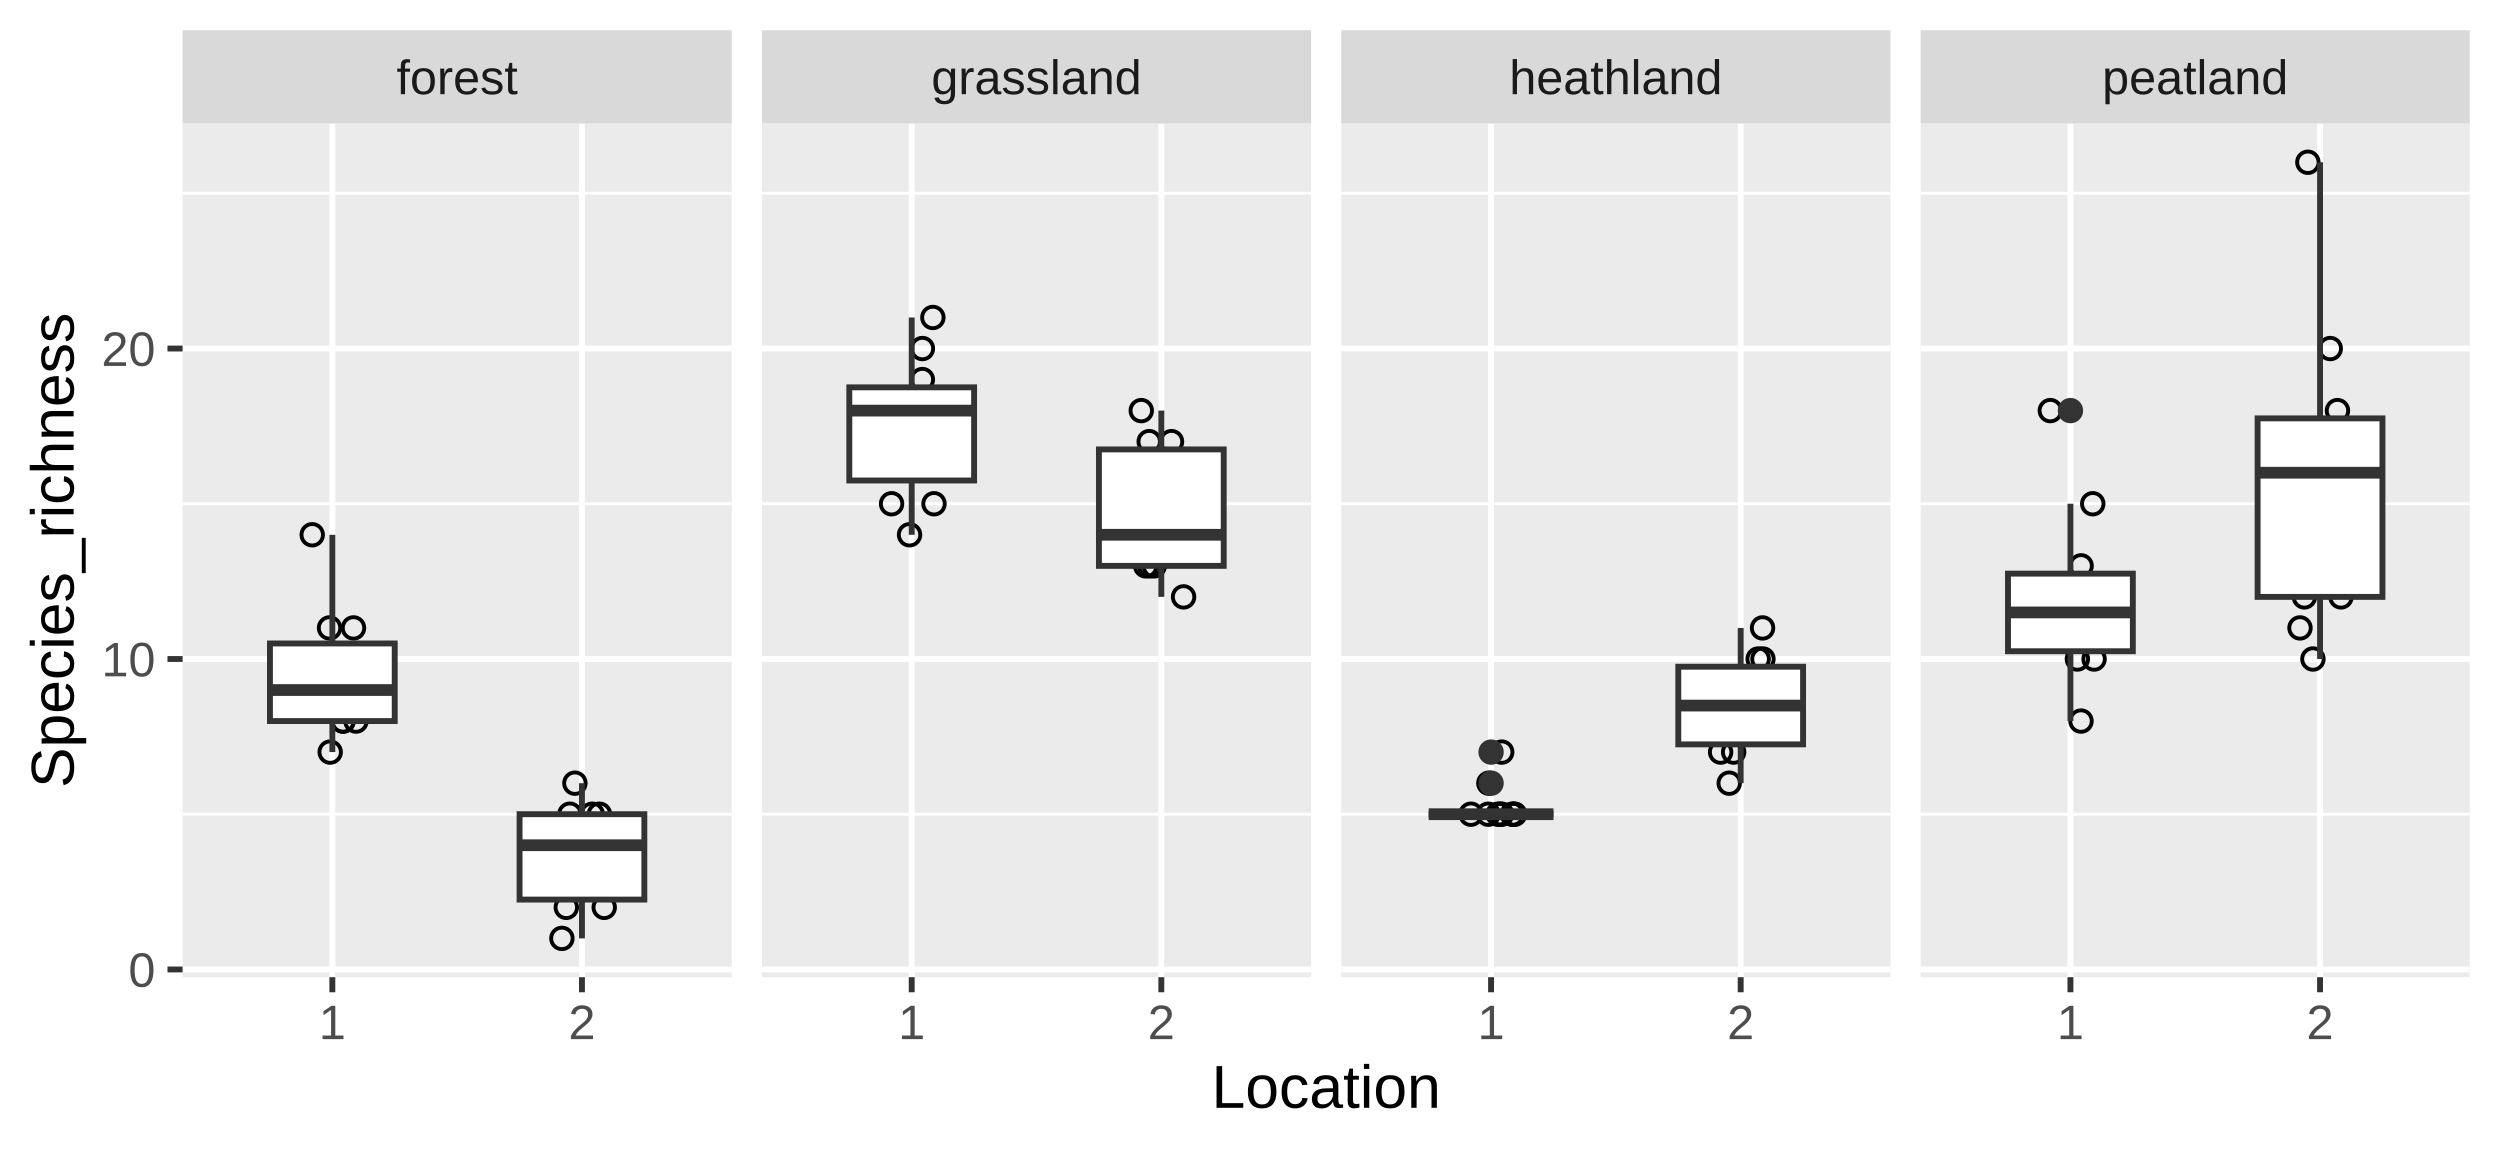
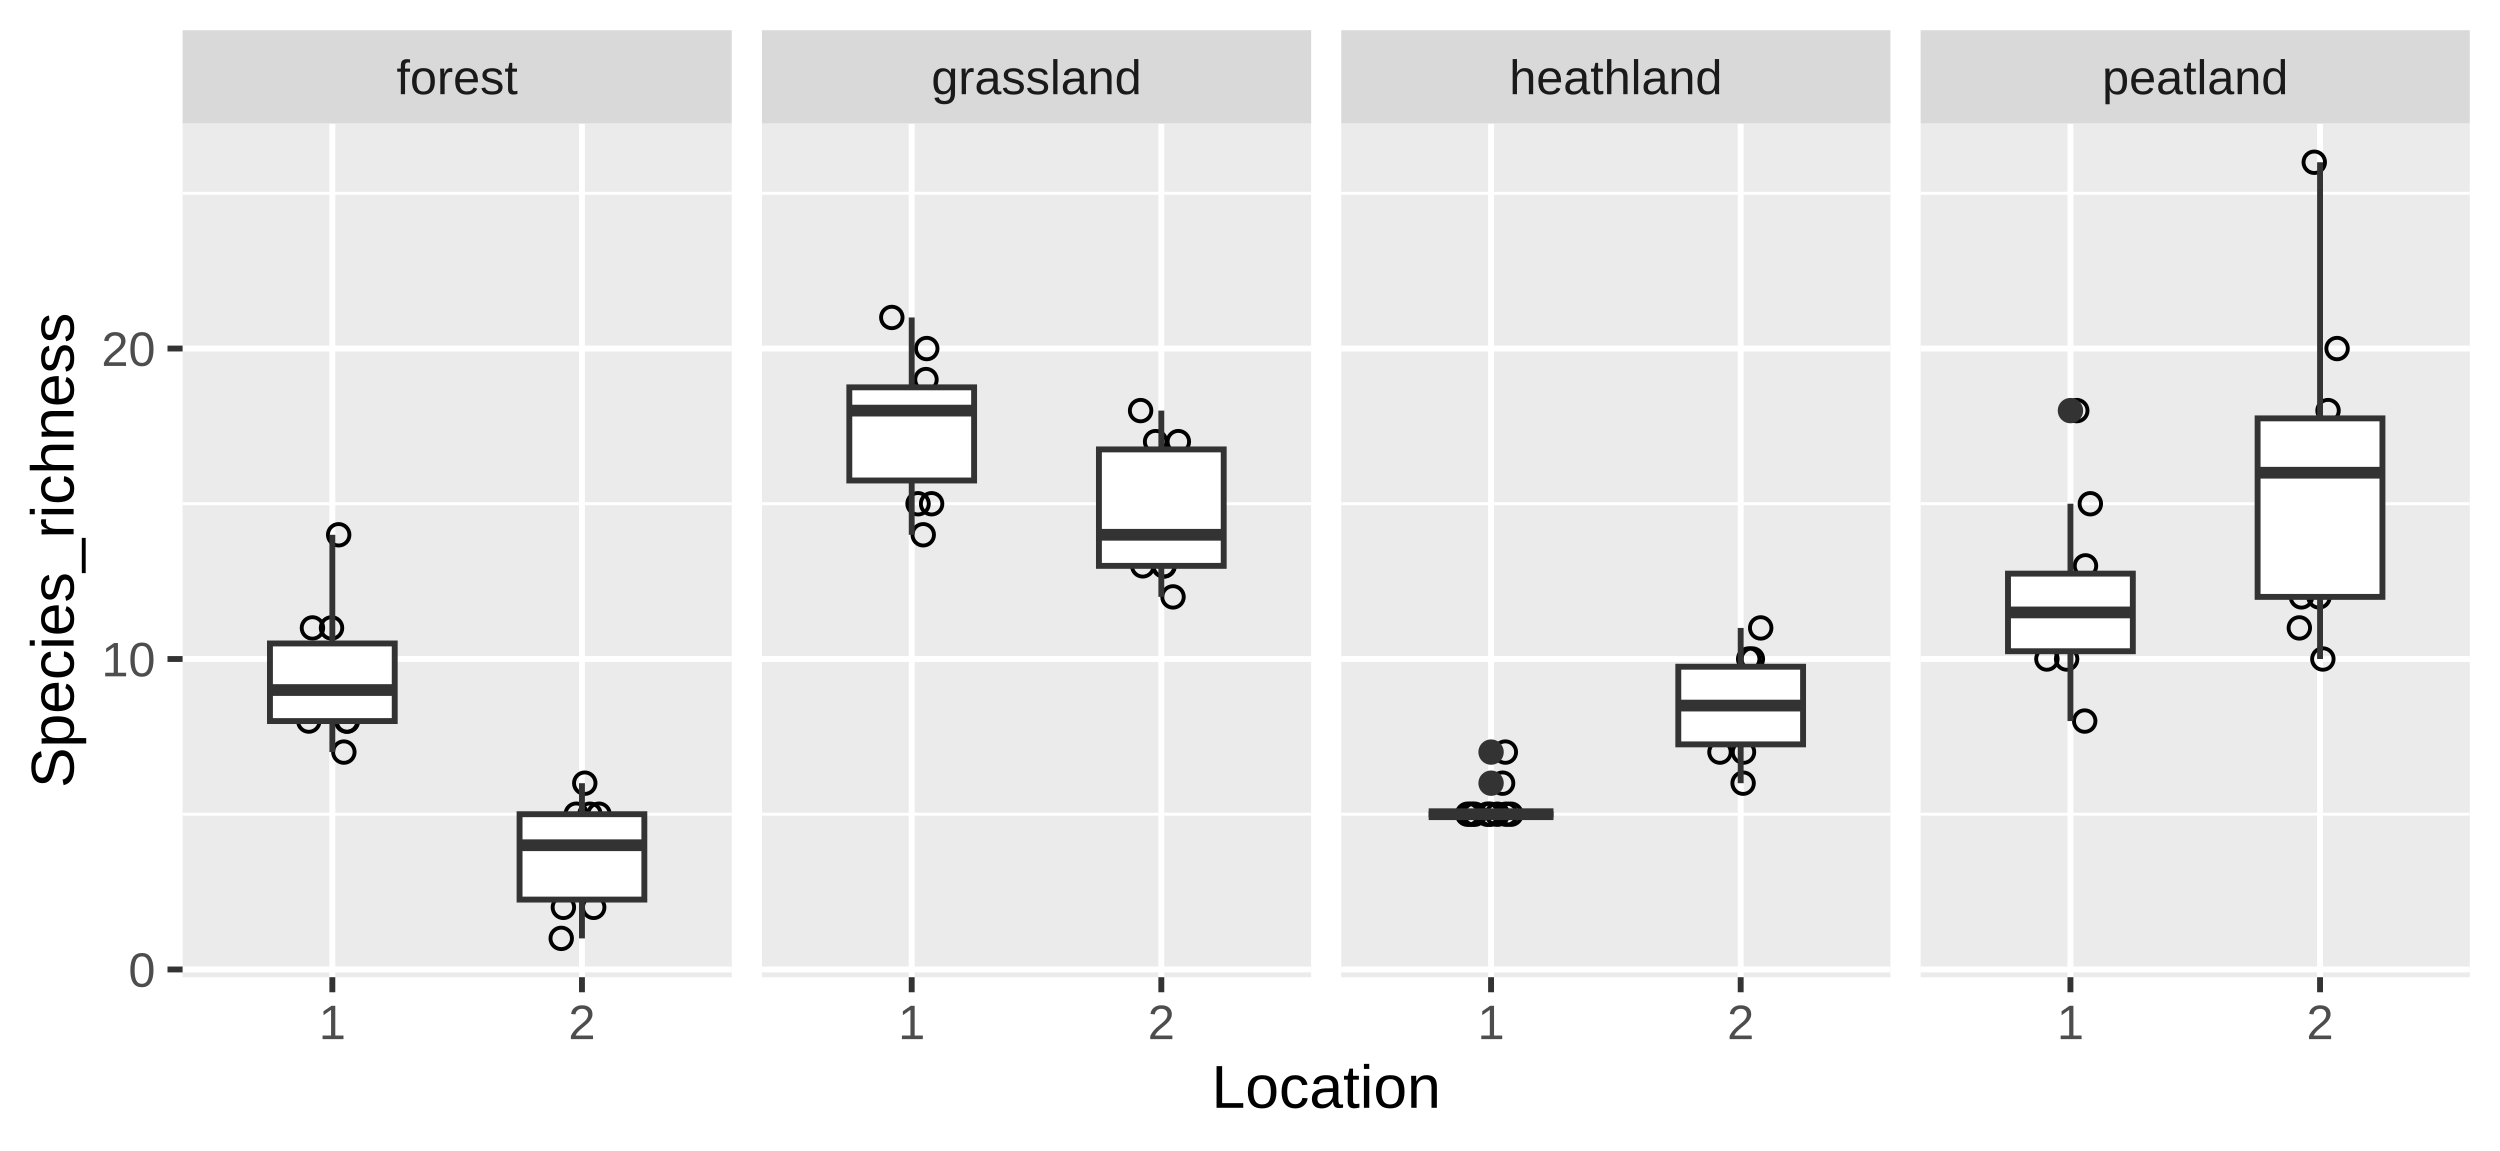
<svg xmlns="http://www.w3.org/2000/svg" width="453.60pt" height="208.80pt" viewBox="0 0 453.60 208.80">
  <g class="svglite">
    <defs>
      <style type="text/css">
    .svglite line, .svglite polyline, .svglite polygon, .svglite path, .svglite rect, .svglite circle {
      fill: none;
      stroke: #000000;
      stroke-linecap: round;
      stroke-linejoin: round;
      stroke-miterlimit: 10.00;
    }
    .svglite text {
      white-space: pre;
    }
    .svglite g.glyphgroup path {
      fill: inherit;
      stroke: none;
    }
  </style>
    </defs>
    <rect width="100%" height="100%" style="stroke: none; fill: #FFFFFF;" />
    <defs>
      <clipPath id="cpMC4wMHw0NTMuNjB8MC4wMHwyMDguODA=">
        <rect x="0.00" y="0.00" width="453.60" height="208.80" />
      </clipPath>
    </defs>
    <g clip-path="url(#cpMC4wMHw0NTMuNjB8MC4wMHwyMDguODA=)">
      <rect x="0" y="0.00" width="453.60" height="208.80" style="stroke-width: 1.07; stroke: #FFFFFF; fill: #FFFFFF;" />
    </g>
    <defs>
      <clipPath id="cpMzMuMTN8MTMyLjc3fDIyLjQwfDE3Ny4zMA==">
        <rect x="33.13" y="22.40" width="99.64" height="154.91" />
      </clipPath>
    </defs>
    <g clip-path="url(#cpMzMuMTN8MTMyLjc3fDIyLjQwfDE3Ny4zMA==)">
      <rect x="33.13" y="22.40" width="99.64" height="154.91" style="stroke-width: 1.07; stroke: none; fill: #EBEBEB;" />
      <polyline points="33.13,147.73 132.77,147.73 " style="stroke-width: 0.53; stroke: #FFFFFF; stroke-linecap: butt;" />
      <polyline points="33.13,91.40 132.77,91.40 " style="stroke-width: 0.53; stroke: #FFFFFF; stroke-linecap: butt;" />
      <polyline points="33.13,35.07 132.77,35.07 " style="stroke-width: 0.53; stroke: #FFFFFF; stroke-linecap: butt;" />
      <polyline points="33.13,175.90 132.77,175.90 " style="stroke-width: 1.07; stroke: #FFFFFF; stroke-linecap: butt;" />
      <polyline points="33.13,119.57 132.77,119.57 " style="stroke-width: 1.07; stroke: #FFFFFF; stroke-linecap: butt;" />
      <polyline points="33.13,63.24 132.77,63.24 " style="stroke-width: 1.07; stroke: #FFFFFF; stroke-linecap: butt;" />
      <polyline points="60.30,177.30 60.30,22.40 " style="stroke-width: 1.07; stroke: #FFFFFF; stroke-linecap: butt;" />
      <polyline points="105.59,177.30 105.59,22.40 " style="stroke-width: 1.07; stroke: #FFFFFF; stroke-linecap: butt;" />
-       <circle cx="59.79" cy="113.93" r="1.95" style="stroke-width: 0.71;" />
-       <circle cx="61.56" cy="125.20" r="1.95" style="stroke-width: 0.71;" />
-       <circle cx="64.14" cy="113.93" r="1.95" style="stroke-width: 0.71;" />
-       <circle cx="56.65" cy="97.03" r="1.95" style="stroke-width: 0.71;" />
-       <circle cx="64.35" cy="125.20" r="1.95" style="stroke-width: 0.71;" />
-       <circle cx="62.23" cy="130.83" r="1.95" style="stroke-width: 0.71;" />
-       <circle cx="62.24" cy="130.83" r="1.95" style="stroke-width: 0.71;" />
-       <circle cx="61.95" cy="125.20" r="1.95" style="stroke-width: 0.71;" />
-       <circle cx="59.91" cy="136.46" r="1.95" style="stroke-width: 0.71;" />
-       <circle cx="64.59" cy="130.83" r="1.95" style="stroke-width: 0.71;" />
-       <circle cx="103.39" cy="147.73" r="1.95" style="stroke-width: 0.71;" />
-       <circle cx="108.76" cy="147.73" r="1.95" style="stroke-width: 0.71;" />
-       <circle cx="109.40" cy="153.36" r="1.95" style="stroke-width: 0.71;" />
-       <circle cx="107.45" cy="147.73" r="1.95" style="stroke-width: 0.71;" />
-       <circle cx="101.95" cy="170.26" r="1.95" style="stroke-width: 0.71;" />
-       <circle cx="109.57" cy="159.00" r="1.95" style="stroke-width: 0.71;" />
-       <circle cx="109.63" cy="164.63" r="1.95" style="stroke-width: 0.71;" />
-       <circle cx="102.75" cy="164.63" r="1.95" style="stroke-width: 0.71;" />
-       <circle cx="104.31" cy="142.10" r="1.95" style="stroke-width: 0.71;" />
-       <circle cx="103.51" cy="153.36" r="1.95" style="stroke-width: 0.71;" />
+       <circle cx="60.15" cy="113.93" r="1.95" style="stroke-width: 0.71;" />
+       <circle cx="59.62" cy="125.20" r="1.95" style="stroke-width: 0.71;" />
+       <circle cx="56.69" cy="113.93" r="1.95" style="stroke-width: 0.71;" />
+       <circle cx="61.45" cy="97.03" r="1.95" style="stroke-width: 0.71;" />
+       <circle cx="63.92" cy="125.20" r="1.95" style="stroke-width: 0.71;" />
+       <circle cx="62.89" cy="130.83" r="1.95" style="stroke-width: 0.71;" />
+       <circle cx="63.04" cy="130.83" r="1.95" style="stroke-width: 0.71;" />
+       <circle cx="57.32" cy="125.20" r="1.95" style="stroke-width: 0.71;" />
+       <circle cx="62.39" cy="136.46" r="1.95" style="stroke-width: 0.71;" />
+       <circle cx="56.03" cy="130.83" r="1.95" style="stroke-width: 0.71;" />
+       <circle cx="104.55" cy="147.73" r="1.95" style="stroke-width: 0.71;" />
+       <circle cx="107.04" cy="147.73" r="1.95" style="stroke-width: 0.71;" />
+       <circle cx="105.40" cy="153.36" r="1.95" style="stroke-width: 0.71;" />
+       <circle cx="108.68" cy="147.73" r="1.95" style="stroke-width: 0.71;" />
+       <circle cx="101.83" cy="170.26" r="1.95" style="stroke-width: 0.71;" />
+       <circle cx="109.22" cy="159.00" r="1.95" style="stroke-width: 0.71;" />
+       <circle cx="107.72" cy="164.63" r="1.95" style="stroke-width: 0.71;" />
+       <circle cx="102.22" cy="164.63" r="1.95" style="stroke-width: 0.71;" />
+       <circle cx="106.10" cy="142.10" r="1.95" style="stroke-width: 0.71;" />
+       <circle cx="106.04" cy="153.36" r="1.95" style="stroke-width: 0.71;" />
      <line x1="60.30" y1="116.75" x2="60.30" y2="97.03" style="stroke-width: 1.07; stroke: #333333; stroke-linecap: butt;" />
      <line x1="60.30" y1="130.83" x2="60.30" y2="136.46" style="stroke-width: 1.07; stroke: #333333; stroke-linecap: butt;" />
      <polygon points="48.98,116.75 48.98,130.83 71.62,130.83 71.62,116.75 48.98,116.75 " style="stroke-width: 1.07; stroke: #333333; stroke-linecap: butt; stroke-linejoin: miter; fill: #FFFFFF;" />
      <line x1="48.98" y1="125.20" x2="71.62" y2="125.20" style="stroke-width: 2.13; stroke: #333333; stroke-linecap: butt; stroke-linejoin: miter;" />
      <line x1="105.59" y1="147.73" x2="105.59" y2="142.10" style="stroke-width: 1.07; stroke: #333333; stroke-linecap: butt;" />
      <line x1="105.59" y1="163.22" x2="105.59" y2="170.26" style="stroke-width: 1.07; stroke: #333333; stroke-linecap: butt;" />
      <polygon points="94.27,147.73 94.27,163.22 116.91,163.22 116.91,147.73 94.27,147.73 " style="stroke-width: 1.07; stroke: #333333; stroke-linecap: butt; stroke-linejoin: miter; fill: #FFFFFF;" />
      <line x1="94.27" y1="153.36" x2="116.91" y2="153.36" style="stroke-width: 2.13; stroke: #333333; stroke-linecap: butt; stroke-linejoin: miter;" />
    </g>
    <g clip-path="url(#cpMC4wMHw0NTMuNjB8MC4wMHwyMDguODA=)">
</g>
    <defs>
      <clipPath id="cpMTM4LjI1fDIzNy44OHwyMi40MHwxNzcuMzA=">
        <rect x="138.25" y="22.40" width="99.64" height="154.91" />
      </clipPath>
    </defs>
    <g clip-path="url(#cpMTM4LjI1fDIzNy44OHwyMi40MHwxNzcuMzA=)">
      <rect x="138.25" y="22.40" width="99.64" height="154.91" style="stroke-width: 1.07; stroke: none; fill: #EBEBEB;" />
      <polyline points="138.25,147.73 237.88,147.73 " style="stroke-width: 0.53; stroke: #FFFFFF; stroke-linecap: butt;" />
      <polyline points="138.25,91.40 237.88,91.40 " style="stroke-width: 0.53; stroke: #FFFFFF; stroke-linecap: butt;" />
      <polyline points="138.25,35.07 237.88,35.07 " style="stroke-width: 0.53; stroke: #FFFFFF; stroke-linecap: butt;" />
      <polyline points="138.25,175.90 237.88,175.90 " style="stroke-width: 1.07; stroke: #FFFFFF; stroke-linecap: butt;" />
      <polyline points="138.25,119.57 237.88,119.57 " style="stroke-width: 1.07; stroke: #FFFFFF; stroke-linecap: butt;" />
      <polyline points="138.25,63.24 237.88,63.24 " style="stroke-width: 1.07; stroke: #FFFFFF; stroke-linecap: butt;" />
      <polyline points="165.42,177.30 165.42,22.40 " style="stroke-width: 1.07; stroke: #FFFFFF; stroke-linecap: butt;" />
      <polyline points="210.71,177.30 210.71,22.40 " style="stroke-width: 1.07; stroke: #FFFFFF; stroke-linecap: butt;" />
-       <circle cx="164.91" cy="74.50" r="1.95" style="stroke-width: 0.71;" />
-       <circle cx="166.68" cy="74.50" r="1.95" style="stroke-width: 0.71;" />
-       <circle cx="169.26" cy="57.60" r="1.95" style="stroke-width: 0.71;" />
-       <circle cx="161.77" cy="91.40" r="1.95" style="stroke-width: 0.71;" />
-       <circle cx="169.47" cy="91.40" r="1.95" style="stroke-width: 0.71;" />
-       <circle cx="167.35" cy="68.87" r="1.95" style="stroke-width: 0.71;" />
-       <circle cx="167.36" cy="63.24" r="1.95" style="stroke-width: 0.71;" />
-       <circle cx="167.07" cy="74.50" r="1.95" style="stroke-width: 0.71;" />
-       <circle cx="165.03" cy="97.03" r="1.95" style="stroke-width: 0.71;" />
-       <circle cx="169.71" cy="74.50" r="1.95" style="stroke-width: 0.71;" />
-       <circle cx="208.51" cy="80.13" r="1.95" style="stroke-width: 0.71;" />
-       <circle cx="213.88" cy="97.03" r="1.95" style="stroke-width: 0.71;" />
-       <circle cx="214.52" cy="97.03" r="1.95" style="stroke-width: 0.71;" />
-       <circle cx="212.56" cy="80.13" r="1.95" style="stroke-width: 0.71;" />
-       <circle cx="207.07" cy="74.50" r="1.95" style="stroke-width: 0.71;" />
-       <circle cx="214.69" cy="85.77" r="1.95" style="stroke-width: 0.71;" />
-       <circle cx="214.75" cy="108.30" r="1.95" style="stroke-width: 0.71;" />
-       <circle cx="207.87" cy="102.67" r="1.95" style="stroke-width: 0.71;" />
-       <circle cx="209.43" cy="102.67" r="1.95" style="stroke-width: 0.71;" />
-       <circle cx="208.63" cy="102.67" r="1.95" style="stroke-width: 0.71;" />
+       <circle cx="165.27" cy="74.50" r="1.95" style="stroke-width: 0.71;" />
+       <circle cx="164.73" cy="74.50" r="1.95" style="stroke-width: 0.71;" />
+       <circle cx="161.81" cy="57.60" r="1.95" style="stroke-width: 0.71;" />
+       <circle cx="166.57" cy="91.40" r="1.95" style="stroke-width: 0.71;" />
+       <circle cx="169.03" cy="91.40" r="1.95" style="stroke-width: 0.71;" />
+       <circle cx="168.01" cy="68.87" r="1.95" style="stroke-width: 0.71;" />
+       <circle cx="168.15" cy="63.24" r="1.95" style="stroke-width: 0.71;" />
+       <circle cx="162.44" cy="74.50" r="1.95" style="stroke-width: 0.71;" />
+       <circle cx="167.51" cy="97.03" r="1.95" style="stroke-width: 0.71;" />
+       <circle cx="161.15" cy="74.50" r="1.95" style="stroke-width: 0.71;" />
+       <circle cx="209.67" cy="80.13" r="1.95" style="stroke-width: 0.71;" />
+       <circle cx="212.16" cy="97.03" r="1.95" style="stroke-width: 0.71;" />
+       <circle cx="210.52" cy="97.03" r="1.95" style="stroke-width: 0.71;" />
+       <circle cx="213.80" cy="80.13" r="1.95" style="stroke-width: 0.71;" />
+       <circle cx="206.95" cy="74.50" r="1.95" style="stroke-width: 0.71;" />
+       <circle cx="214.34" cy="85.77" r="1.95" style="stroke-width: 0.71;" />
+       <circle cx="212.83" cy="108.30" r="1.95" style="stroke-width: 0.71;" />
+       <circle cx="207.34" cy="102.67" r="1.95" style="stroke-width: 0.71;" />
+       <circle cx="211.22" cy="102.67" r="1.95" style="stroke-width: 0.71;" />
+       <circle cx="211.15" cy="102.67" r="1.95" style="stroke-width: 0.71;" />
      <line x1="165.42" y1="70.28" x2="165.42" y2="57.60" style="stroke-width: 1.07; stroke: #333333; stroke-linecap: butt;" />
      <line x1="165.42" y1="87.18" x2="165.42" y2="97.03" style="stroke-width: 1.07; stroke: #333333; stroke-linecap: butt;" />
      <polygon points="154.10,70.28 154.10,87.18 176.74,87.18 176.74,70.28 154.10,70.28 " style="stroke-width: 1.07; stroke: #333333; stroke-linecap: butt; stroke-linejoin: miter; fill: #FFFFFF;" />
      <line x1="154.10" y1="74.50" x2="176.74" y2="74.50" style="stroke-width: 2.13; stroke: #333333; stroke-linecap: butt; stroke-linejoin: miter;" />
      <line x1="210.71" y1="81.54" x2="210.71" y2="74.50" style="stroke-width: 1.07; stroke: #333333; stroke-linecap: butt;" />
      <line x1="210.71" y1="102.67" x2="210.71" y2="108.30" style="stroke-width: 1.07; stroke: #333333; stroke-linecap: butt;" />
      <polygon points="199.39,81.54 199.39,102.67 222.03,102.67 222.03,81.54 199.39,81.54 " style="stroke-width: 1.07; stroke: #333333; stroke-linecap: butt; stroke-linejoin: miter; fill: #FFFFFF;" />
      <line x1="199.39" y1="97.03" x2="222.03" y2="97.03" style="stroke-width: 2.13; stroke: #333333; stroke-linecap: butt; stroke-linejoin: miter;" />
    </g>
    <g clip-path="url(#cpMC4wMHw0NTMuNjB8MC4wMHwyMDguODA=)">
</g>
    <defs>
      <clipPath id="cpMjQzLjM2fDM0My4wMHwyMi40MHwxNzcuMzA=">
        <rect x="243.36" y="22.40" width="99.64" height="154.91" />
      </clipPath>
    </defs>
    <g clip-path="url(#cpMjQzLjM2fDM0My4wMHwyMi40MHwxNzcuMzA=)">
      <rect x="243.36" y="22.40" width="99.64" height="154.91" style="stroke-width: 1.07; stroke: none; fill: #EBEBEB;" />
      <polyline points="243.36,147.73 343.00,147.73 " style="stroke-width: 0.53; stroke: #FFFFFF; stroke-linecap: butt;" />
      <polyline points="243.36,91.40 343.00,91.40 " style="stroke-width: 0.53; stroke: #FFFFFF; stroke-linecap: butt;" />
      <polyline points="243.36,35.07 343.00,35.07 " style="stroke-width: 0.53; stroke: #FFFFFF; stroke-linecap: butt;" />
      <polyline points="243.36,175.90 343.00,175.90 " style="stroke-width: 1.07; stroke: #FFFFFF; stroke-linecap: butt;" />
      <polyline points="243.36,119.57 343.00,119.57 " style="stroke-width: 1.07; stroke: #FFFFFF; stroke-linecap: butt;" />
      <polyline points="243.36,63.24 343.00,63.24 " style="stroke-width: 1.07; stroke: #FFFFFF; stroke-linecap: butt;" />
      <polyline points="270.54,177.30 270.54,22.40 " style="stroke-width: 1.07; stroke: #FFFFFF; stroke-linecap: butt;" />
      <polyline points="315.83,177.30 315.83,22.40 " style="stroke-width: 1.07; stroke: #FFFFFF; stroke-linecap: butt;" />
-       <circle cx="270.03" cy="147.73" r="1.95" style="stroke-width: 0.71;" />
-       <circle cx="271.80" cy="147.73" r="1.95" style="stroke-width: 0.71;" />
-       <circle cx="274.38" cy="147.73" r="1.95" style="stroke-width: 0.71;" />
-       <circle cx="266.89" cy="147.73" r="1.95" style="stroke-width: 0.71;" />
-       <circle cx="274.59" cy="147.73" r="1.95" style="stroke-width: 0.71;" />
-       <circle cx="272.47" cy="136.46" r="1.95" style="stroke-width: 0.71;" />
-       <circle cx="272.48" cy="147.73" r="1.95" style="stroke-width: 0.71;" />
-       <circle cx="272.18" cy="147.73" r="1.95" style="stroke-width: 0.71;" />
-       <circle cx="270.14" cy="142.10" r="1.95" style="stroke-width: 0.71;" />
-       <circle cx="274.83" cy="147.73" r="1.95" style="stroke-width: 0.71;" />
-       <circle cx="313.62" cy="125.20" r="1.95" style="stroke-width: 0.71;" />
-       <circle cx="319.00" cy="119.57" r="1.95" style="stroke-width: 0.71;" />
-       <circle cx="319.63" cy="130.83" r="1.95" style="stroke-width: 0.71;" />
-       <circle cx="317.68" cy="130.83" r="1.95" style="stroke-width: 0.71;" />
-       <circle cx="312.19" cy="136.46" r="1.95" style="stroke-width: 0.71;" />
-       <circle cx="319.80" cy="113.93" r="1.95" style="stroke-width: 0.71;" />
-       <circle cx="319.87" cy="119.57" r="1.95" style="stroke-width: 0.71;" />
-       <circle cx="312.99" cy="125.20" r="1.95" style="stroke-width: 0.71;" />
-       <circle cx="314.55" cy="136.46" r="1.95" style="stroke-width: 0.71;" />
-       <circle cx="313.75" cy="142.10" r="1.95" style="stroke-width: 0.71;" />
+       <circle cx="270.39" cy="147.73" r="1.95" style="stroke-width: 0.71;" />
+       <circle cx="269.85" cy="147.73" r="1.95" style="stroke-width: 0.71;" />
+       <circle cx="266.92" cy="147.73" r="1.95" style="stroke-width: 0.71;" />
+       <circle cx="271.69" cy="147.73" r="1.95" style="stroke-width: 0.71;" />
+       <circle cx="274.15" cy="147.73" r="1.95" style="stroke-width: 0.71;" />
+       <circle cx="273.13" cy="136.46" r="1.95" style="stroke-width: 0.71;" />
+       <circle cx="273.27" cy="147.73" r="1.95" style="stroke-width: 0.71;" />
+       <circle cx="267.56" cy="147.73" r="1.95" style="stroke-width: 0.71;" />
+       <circle cx="272.63" cy="142.10" r="1.95" style="stroke-width: 0.71;" />
+       <circle cx="266.27" cy="147.73" r="1.95" style="stroke-width: 0.71;" />
+       <circle cx="314.78" cy="125.20" r="1.95" style="stroke-width: 0.71;" />
+       <circle cx="317.28" cy="119.57" r="1.95" style="stroke-width: 0.71;" />
+       <circle cx="315.64" cy="130.83" r="1.95" style="stroke-width: 0.71;" />
+       <circle cx="318.92" cy="130.83" r="1.95" style="stroke-width: 0.71;" />
+       <circle cx="312.07" cy="136.46" r="1.95" style="stroke-width: 0.71;" />
+       <circle cx="319.46" cy="113.93" r="1.95" style="stroke-width: 0.71;" />
+       <circle cx="317.95" cy="119.57" r="1.95" style="stroke-width: 0.71;" />
+       <circle cx="312.46" cy="125.20" r="1.95" style="stroke-width: 0.71;" />
+       <circle cx="316.34" cy="136.46" r="1.95" style="stroke-width: 0.71;" />
+       <circle cx="316.27" cy="142.10" r="1.95" style="stroke-width: 0.71;" />
      <circle cx="270.54" cy="136.46" r="1.95" style="stroke-width: 0.71; stroke: #333333; fill: #333333;" />
      <circle cx="270.54" cy="142.10" r="1.95" style="stroke-width: 0.71; stroke: #333333; fill: #333333;" />
      <line x1="270.54" y1="147.73" x2="270.54" y2="147.73" style="stroke-width: 1.07; stroke: #333333; stroke-linecap: butt;" />
      <line x1="270.54" y1="147.73" x2="270.54" y2="147.73" style="stroke-width: 1.07; stroke: #333333; stroke-linecap: butt;" />
      <polygon points="259.22,147.73 259.22,147.73 281.86,147.73 281.86,147.73 259.22,147.73 " style="stroke-width: 1.07; stroke: #333333; stroke-linecap: butt; stroke-linejoin: miter; fill: #FFFFFF;" />
      <line x1="259.22" y1="147.73" x2="281.86" y2="147.73" style="stroke-width: 2.13; stroke: #333333; stroke-linecap: butt; stroke-linejoin: miter;" />
      <line x1="315.83" y1="120.97" x2="315.83" y2="113.93" style="stroke-width: 1.07; stroke: #333333; stroke-linecap: butt;" />
      <line x1="315.83" y1="135.06" x2="315.83" y2="142.10" style="stroke-width: 1.07; stroke: #333333; stroke-linecap: butt;" />
      <polygon points="304.51,120.97 304.51,135.06 327.15,135.06 327.15,120.97 304.51,120.97 " style="stroke-width: 1.07; stroke: #333333; stroke-linecap: butt; stroke-linejoin: miter; fill: #FFFFFF;" />
      <line x1="304.51" y1="128.02" x2="327.15" y2="128.02" style="stroke-width: 2.13; stroke: #333333; stroke-linecap: butt; stroke-linejoin: miter;" />
    </g>
    <g clip-path="url(#cpMC4wMHw0NTMuNjB8MC4wMHwyMDguODA=)">
</g>
    <defs>
      <clipPath id="cpMzQ4LjQ4fDQ0OC4xMnwyMi40MHwxNzcuMzA=">
        <rect x="348.48" y="22.40" width="99.64" height="154.91" />
      </clipPath>
    </defs>
    <g clip-path="url(#cpMzQ4LjQ4fDQ0OC4xMnwyMi40MHwxNzcuMzA=)">
      <rect x="348.48" y="22.40" width="99.64" height="154.91" style="stroke-width: 1.07; stroke: none; fill: #EBEBEB;" />
      <polyline points="348.48,147.73 448.12,147.73 " style="stroke-width: 0.53; stroke: #FFFFFF; stroke-linecap: butt;" />
      <polyline points="348.48,91.40 448.12,91.40 " style="stroke-width: 0.53; stroke: #FFFFFF; stroke-linecap: butt;" />
      <polyline points="348.48,35.07 448.12,35.07 " style="stroke-width: 0.53; stroke: #FFFFFF; stroke-linecap: butt;" />
      <polyline points="348.48,175.90 448.12,175.90 " style="stroke-width: 1.07; stroke: #FFFFFF; stroke-linecap: butt;" />
      <polyline points="348.48,119.57 448.12,119.57 " style="stroke-width: 1.07; stroke: #FFFFFF; stroke-linecap: butt;" />
      <polyline points="348.48,63.24 448.12,63.24 " style="stroke-width: 1.07; stroke: #FFFFFF; stroke-linecap: butt;" />
      <polyline points="375.66,177.30 375.66,22.40 " style="stroke-width: 1.07; stroke: #FFFFFF; stroke-linecap: butt;" />
      <polyline points="420.95,177.30 420.95,22.40 " style="stroke-width: 1.07; stroke: #FFFFFF; stroke-linecap: butt;" />
-       <circle cx="375.15" cy="113.93" r="1.95" style="stroke-width: 0.71;" />
-       <circle cx="376.92" cy="119.57" r="1.95" style="stroke-width: 0.71;" />
-       <circle cx="379.50" cy="113.93" r="1.95" style="stroke-width: 0.71;" />
-       <circle cx="372.01" cy="74.50" r="1.95" style="stroke-width: 0.71;" />
-       <circle cx="379.71" cy="91.40" r="1.95" style="stroke-width: 0.71;" />
-       <circle cx="377.58" cy="130.83" r="1.95" style="stroke-width: 0.71;" />
-       <circle cx="377.60" cy="102.67" r="1.95" style="stroke-width: 0.71;" />
-       <circle cx="377.30" cy="108.30" r="1.95" style="stroke-width: 0.71;" />
-       <circle cx="375.26" cy="108.30" r="1.95" style="stroke-width: 0.71;" />
-       <circle cx="379.95" cy="119.57" r="1.95" style="stroke-width: 0.71;" />
-       <circle cx="418.74" cy="29.44" r="1.95" style="stroke-width: 0.71;" />
-       <circle cx="424.11" cy="74.50" r="1.95" style="stroke-width: 0.71;" />
-       <circle cx="424.75" cy="108.30" r="1.95" style="stroke-width: 0.71;" />
-       <circle cx="422.80" cy="63.24" r="1.95" style="stroke-width: 0.71;" />
-       <circle cx="417.31" cy="113.93" r="1.95" style="stroke-width: 0.71;" />
-       <circle cx="424.92" cy="80.13" r="1.95" style="stroke-width: 0.71;" />
-       <circle cx="424.99" cy="91.40" r="1.95" style="stroke-width: 0.71;" />
-       <circle cx="418.11" cy="108.30" r="1.95" style="stroke-width: 0.71;" />
-       <circle cx="419.66" cy="119.57" r="1.95" style="stroke-width: 0.71;" />
-       <circle cx="418.86" cy="80.13" r="1.95" style="stroke-width: 0.71;" />
+       <circle cx="375.51" cy="113.93" r="1.95" style="stroke-width: 0.71;" />
+       <circle cx="374.97" cy="119.57" r="1.95" style="stroke-width: 0.71;" />
+       <circle cx="372.04" cy="113.93" r="1.95" style="stroke-width: 0.71;" />
+       <circle cx="376.81" cy="74.50" r="1.95" style="stroke-width: 0.71;" />
+       <circle cx="379.27" cy="91.40" r="1.95" style="stroke-width: 0.71;" />
+       <circle cx="378.25" cy="130.83" r="1.95" style="stroke-width: 0.71;" />
+       <circle cx="378.39" cy="102.67" r="1.95" style="stroke-width: 0.71;" />
+       <circle cx="372.67" cy="108.30" r="1.95" style="stroke-width: 0.71;" />
+       <circle cx="377.75" cy="108.30" r="1.95" style="stroke-width: 0.71;" />
+       <circle cx="371.39" cy="119.57" r="1.95" style="stroke-width: 0.71;" />
+       <circle cx="419.90" cy="29.44" r="1.95" style="stroke-width: 0.71;" />
+       <circle cx="422.40" cy="74.50" r="1.95" style="stroke-width: 0.71;" />
+       <circle cx="420.76" cy="108.30" r="1.95" style="stroke-width: 0.71;" />
+       <circle cx="424.04" cy="63.24" r="1.95" style="stroke-width: 0.71;" />
+       <circle cx="417.19" cy="113.93" r="1.95" style="stroke-width: 0.71;" />
+       <circle cx="424.58" cy="80.13" r="1.95" style="stroke-width: 0.71;" />
+       <circle cx="423.07" cy="91.40" r="1.95" style="stroke-width: 0.71;" />
+       <circle cx="417.58" cy="108.30" r="1.95" style="stroke-width: 0.71;" />
+       <circle cx="421.46" cy="119.57" r="1.95" style="stroke-width: 0.71;" />
+       <circle cx="421.39" cy="80.13" r="1.95" style="stroke-width: 0.71;" />
      <circle cx="375.66" cy="74.50" r="1.95" style="stroke-width: 0.71; stroke: #333333; fill: #333333;" />
      <line x1="375.66" y1="104.08" x2="375.66" y2="91.40" style="stroke-width: 1.07; stroke: #333333; stroke-linecap: butt;" />
      <line x1="375.66" y1="118.16" x2="375.66" y2="130.83" style="stroke-width: 1.07; stroke: #333333; stroke-linecap: butt;" />
      <polygon points="364.33,104.08 364.33,118.16 386.98,118.16 386.98,104.08 364.33,104.08 " style="stroke-width: 1.07; stroke: #333333; stroke-linecap: butt; stroke-linejoin: miter; fill: #FFFFFF;" />
      <line x1="364.33" y1="111.12" x2="386.98" y2="111.12" style="stroke-width: 2.13; stroke: #333333; stroke-linecap: butt; stroke-linejoin: miter;" />
      <line x1="420.95" y1="75.91" x2="420.95" y2="29.44" style="stroke-width: 1.07; stroke: #333333; stroke-linecap: butt;" />
      <line x1="420.95" y1="108.30" x2="420.95" y2="119.57" style="stroke-width: 1.07; stroke: #333333; stroke-linecap: butt;" />
      <polygon points="409.62,75.91 409.62,108.30 432.27,108.30 432.27,75.91 409.62,75.91 " style="stroke-width: 1.07; stroke: #333333; stroke-linecap: butt; stroke-linejoin: miter; fill: #FFFFFF;" />
      <line x1="409.62" y1="85.77" x2="432.27" y2="85.77" style="stroke-width: 2.13; stroke: #333333; stroke-linecap: butt; stroke-linejoin: miter;" />
    </g>
    <g clip-path="url(#cpMC4wMHw0NTMuNjB8MC4wMHwyMDguODA=)">
</g>
    <defs>
      <clipPath id="cpMzMuMTN8MTMyLjc3fDUuNDh8MjIuNDA=">
        <rect x="33.13" y="5.48" width="99.64" height="16.92" />
      </clipPath>
    </defs>
    <g clip-path="url(#cpMzMuMTN8MTMyLjc3fDUuNDh8MjIuNDA=)">
      <rect x="33.13" y="5.48" width="99.64" height="16.92" style="stroke-width: 1.07; stroke: none; fill: #D9D9D9;" />
      <text x="82.95" y="17.09" text-anchor="middle" style="font-size: 8.80px;fill: #1A1A1A; font-family: &quot;Arial&quot;;" textLength="21.98px" lengthAdjust="spacingAndGlyphs">forest</text>
    </g>
    <g clip-path="url(#cpMC4wMHw0NTMuNjB8MC4wMHwyMDguODA=)">
</g>
    <defs>
      <clipPath id="cpMTM4LjI1fDIzNy44OHw1LjQ4fDIyLjQw">
        <rect x="138.25" y="5.48" width="99.64" height="16.92" />
      </clipPath>
    </defs>
    <g clip-path="url(#cpMTM4LjI1fDIzNy44OHw1LjQ4fDIyLjQw)">
      <rect x="138.25" y="5.48" width="99.64" height="16.92" style="stroke-width: 1.07; stroke: none; fill: #D9D9D9;" />
      <text x="188.06" y="17.09" text-anchor="middle" style="font-size: 8.80px;fill: #1A1A1A; font-family: &quot;Arial&quot;;" textLength="38.14px" lengthAdjust="spacingAndGlyphs">grassland</text>
    </g>
    <g clip-path="url(#cpMC4wMHw0NTMuNjB8MC4wMHwyMDguODA=)">
</g>
    <defs>
      <clipPath id="cpMjQzLjM2fDM0My4wMHw1LjQ4fDIyLjQw">
        <rect x="243.36" y="5.48" width="99.64" height="16.92" />
      </clipPath>
    </defs>
    <g clip-path="url(#cpMjQzLjM2fDM0My4wMHw1LjQ4fDIyLjQw)">
      <rect x="243.36" y="5.48" width="99.64" height="16.92" style="stroke-width: 1.07; stroke: none; fill: #D9D9D9;" />
      <text x="293.18" y="17.09" text-anchor="middle" style="font-size: 8.80px;fill: #1A1A1A; font-family: &quot;Arial&quot;;" textLength="38.62px" lengthAdjust="spacingAndGlyphs">heathland</text>
    </g>
    <g clip-path="url(#cpMC4wMHw0NTMuNjB8MC4wMHwyMDguODA=)">
</g>
    <defs>
      <clipPath id="cpMzQ4LjQ4fDQ0OC4xMnw1LjQ4fDIyLjQw">
        <rect x="348.48" y="5.48" width="99.64" height="16.92" />
      </clipPath>
    </defs>
    <g clip-path="url(#cpMzQ4LjQ4fDQ0OC4xMnw1LjQ4fDIyLjQw)">
      <rect x="348.48" y="5.48" width="99.64" height="16.92" style="stroke-width: 1.07; stroke: none; fill: #D9D9D9;" />
      <text x="398.30" y="17.09" text-anchor="middle" style="font-size: 8.80px;fill: #1A1A1A; font-family: &quot;Arial&quot;;" textLength="33.73px" lengthAdjust="spacingAndGlyphs">peatland</text>
    </g>
    <g clip-path="url(#cpMC4wMHw0NTMuNjB8MC4wMHwyMDguODA=)">
      <polyline points="60.30,180.04 60.30,177.30 " style="stroke-width: 1.07; stroke: #333333; stroke-linecap: butt;" />
      <polyline points="105.59,180.04 105.59,177.30 " style="stroke-width: 1.07; stroke: #333333; stroke-linecap: butt;" />
      <text x="60.30" y="188.54" text-anchor="middle" style="font-size: 8.80px;fill: #4D4D4D; font-family: &quot;Arial&quot;;" textLength="4.89px" lengthAdjust="spacingAndGlyphs">1</text>
      <text x="105.59" y="188.54" text-anchor="middle" style="font-size: 8.80px;fill: #4D4D4D; font-family: &quot;Arial&quot;;" textLength="4.89px" lengthAdjust="spacingAndGlyphs">2</text>
      <polyline points="165.42,180.04 165.42,177.30 " style="stroke-width: 1.07; stroke: #333333; stroke-linecap: butt;" />
      <polyline points="210.71,180.04 210.71,177.30 " style="stroke-width: 1.07; stroke: #333333; stroke-linecap: butt;" />
      <text x="165.42" y="188.54" text-anchor="middle" style="font-size: 8.80px;fill: #4D4D4D; font-family: &quot;Arial&quot;;" textLength="4.89px" lengthAdjust="spacingAndGlyphs">1</text>
      <text x="210.71" y="188.54" text-anchor="middle" style="font-size: 8.80px;fill: #4D4D4D; font-family: &quot;Arial&quot;;" textLength="4.89px" lengthAdjust="spacingAndGlyphs">2</text>
      <polyline points="270.54,180.04 270.54,177.30 " style="stroke-width: 1.07; stroke: #333333; stroke-linecap: butt;" />
      <polyline points="315.83,180.04 315.83,177.30 " style="stroke-width: 1.07; stroke: #333333; stroke-linecap: butt;" />
      <text x="270.54" y="188.54" text-anchor="middle" style="font-size: 8.80px;fill: #4D4D4D; font-family: &quot;Arial&quot;;" textLength="4.89px" lengthAdjust="spacingAndGlyphs">1</text>
      <text x="315.83" y="188.54" text-anchor="middle" style="font-size: 8.80px;fill: #4D4D4D; font-family: &quot;Arial&quot;;" textLength="4.89px" lengthAdjust="spacingAndGlyphs">2</text>
      <polyline points="375.66,180.04 375.66,177.30 " style="stroke-width: 1.07; stroke: #333333; stroke-linecap: butt;" />
      <polyline points="420.95,180.04 420.95,177.30 " style="stroke-width: 1.07; stroke: #333333; stroke-linecap: butt;" />
      <text x="375.66" y="188.54" text-anchor="middle" style="font-size: 8.80px;fill: #4D4D4D; font-family: &quot;Arial&quot;;" textLength="4.89px" lengthAdjust="spacingAndGlyphs">1</text>
      <text x="420.95" y="188.54" text-anchor="middle" style="font-size: 8.80px;fill: #4D4D4D; font-family: &quot;Arial&quot;;" textLength="4.89px" lengthAdjust="spacingAndGlyphs">2</text>
      <text x="28.20" y="179.05" text-anchor="end" style="font-size: 8.80px;fill: #4D4D4D; font-family: &quot;Arial&quot;;" textLength="4.89px" lengthAdjust="spacingAndGlyphs">0</text>
      <text x="28.20" y="122.72" text-anchor="end" style="font-size: 8.80px;fill: #4D4D4D; font-family: &quot;Arial&quot;;" textLength="9.78px" lengthAdjust="spacingAndGlyphs">10</text>
      <text x="28.20" y="66.39" text-anchor="end" style="font-size: 8.80px;fill: #4D4D4D; font-family: &quot;Arial&quot;;" textLength="9.78px" lengthAdjust="spacingAndGlyphs">20</text>
      <polyline points="30.39,175.90 33.13,175.90 " style="stroke-width: 1.07; stroke: #333333; stroke-linecap: butt;" />
      <polyline points="30.39,119.57 33.13,119.57 " style="stroke-width: 1.07; stroke: #333333; stroke-linecap: butt;" />
      <polyline points="30.39,63.24 33.13,63.24 " style="stroke-width: 1.07; stroke: #333333; stroke-linecap: butt;" />
      <text x="240.62" y="201.00" text-anchor="middle" style="font-size: 11.00px; font-family: &quot;Arial&quot;;" textLength="41.62px" lengthAdjust="spacingAndGlyphs">Location</text>
      <text transform="translate(13.36,99.85) rotate(-90)" text-anchor="middle" style="font-size: 11.00px; font-family: &quot;Arial&quot;;" textLength="86.25px" lengthAdjust="spacingAndGlyphs">Species_richness</text>
    </g>
  </g>
</svg>
